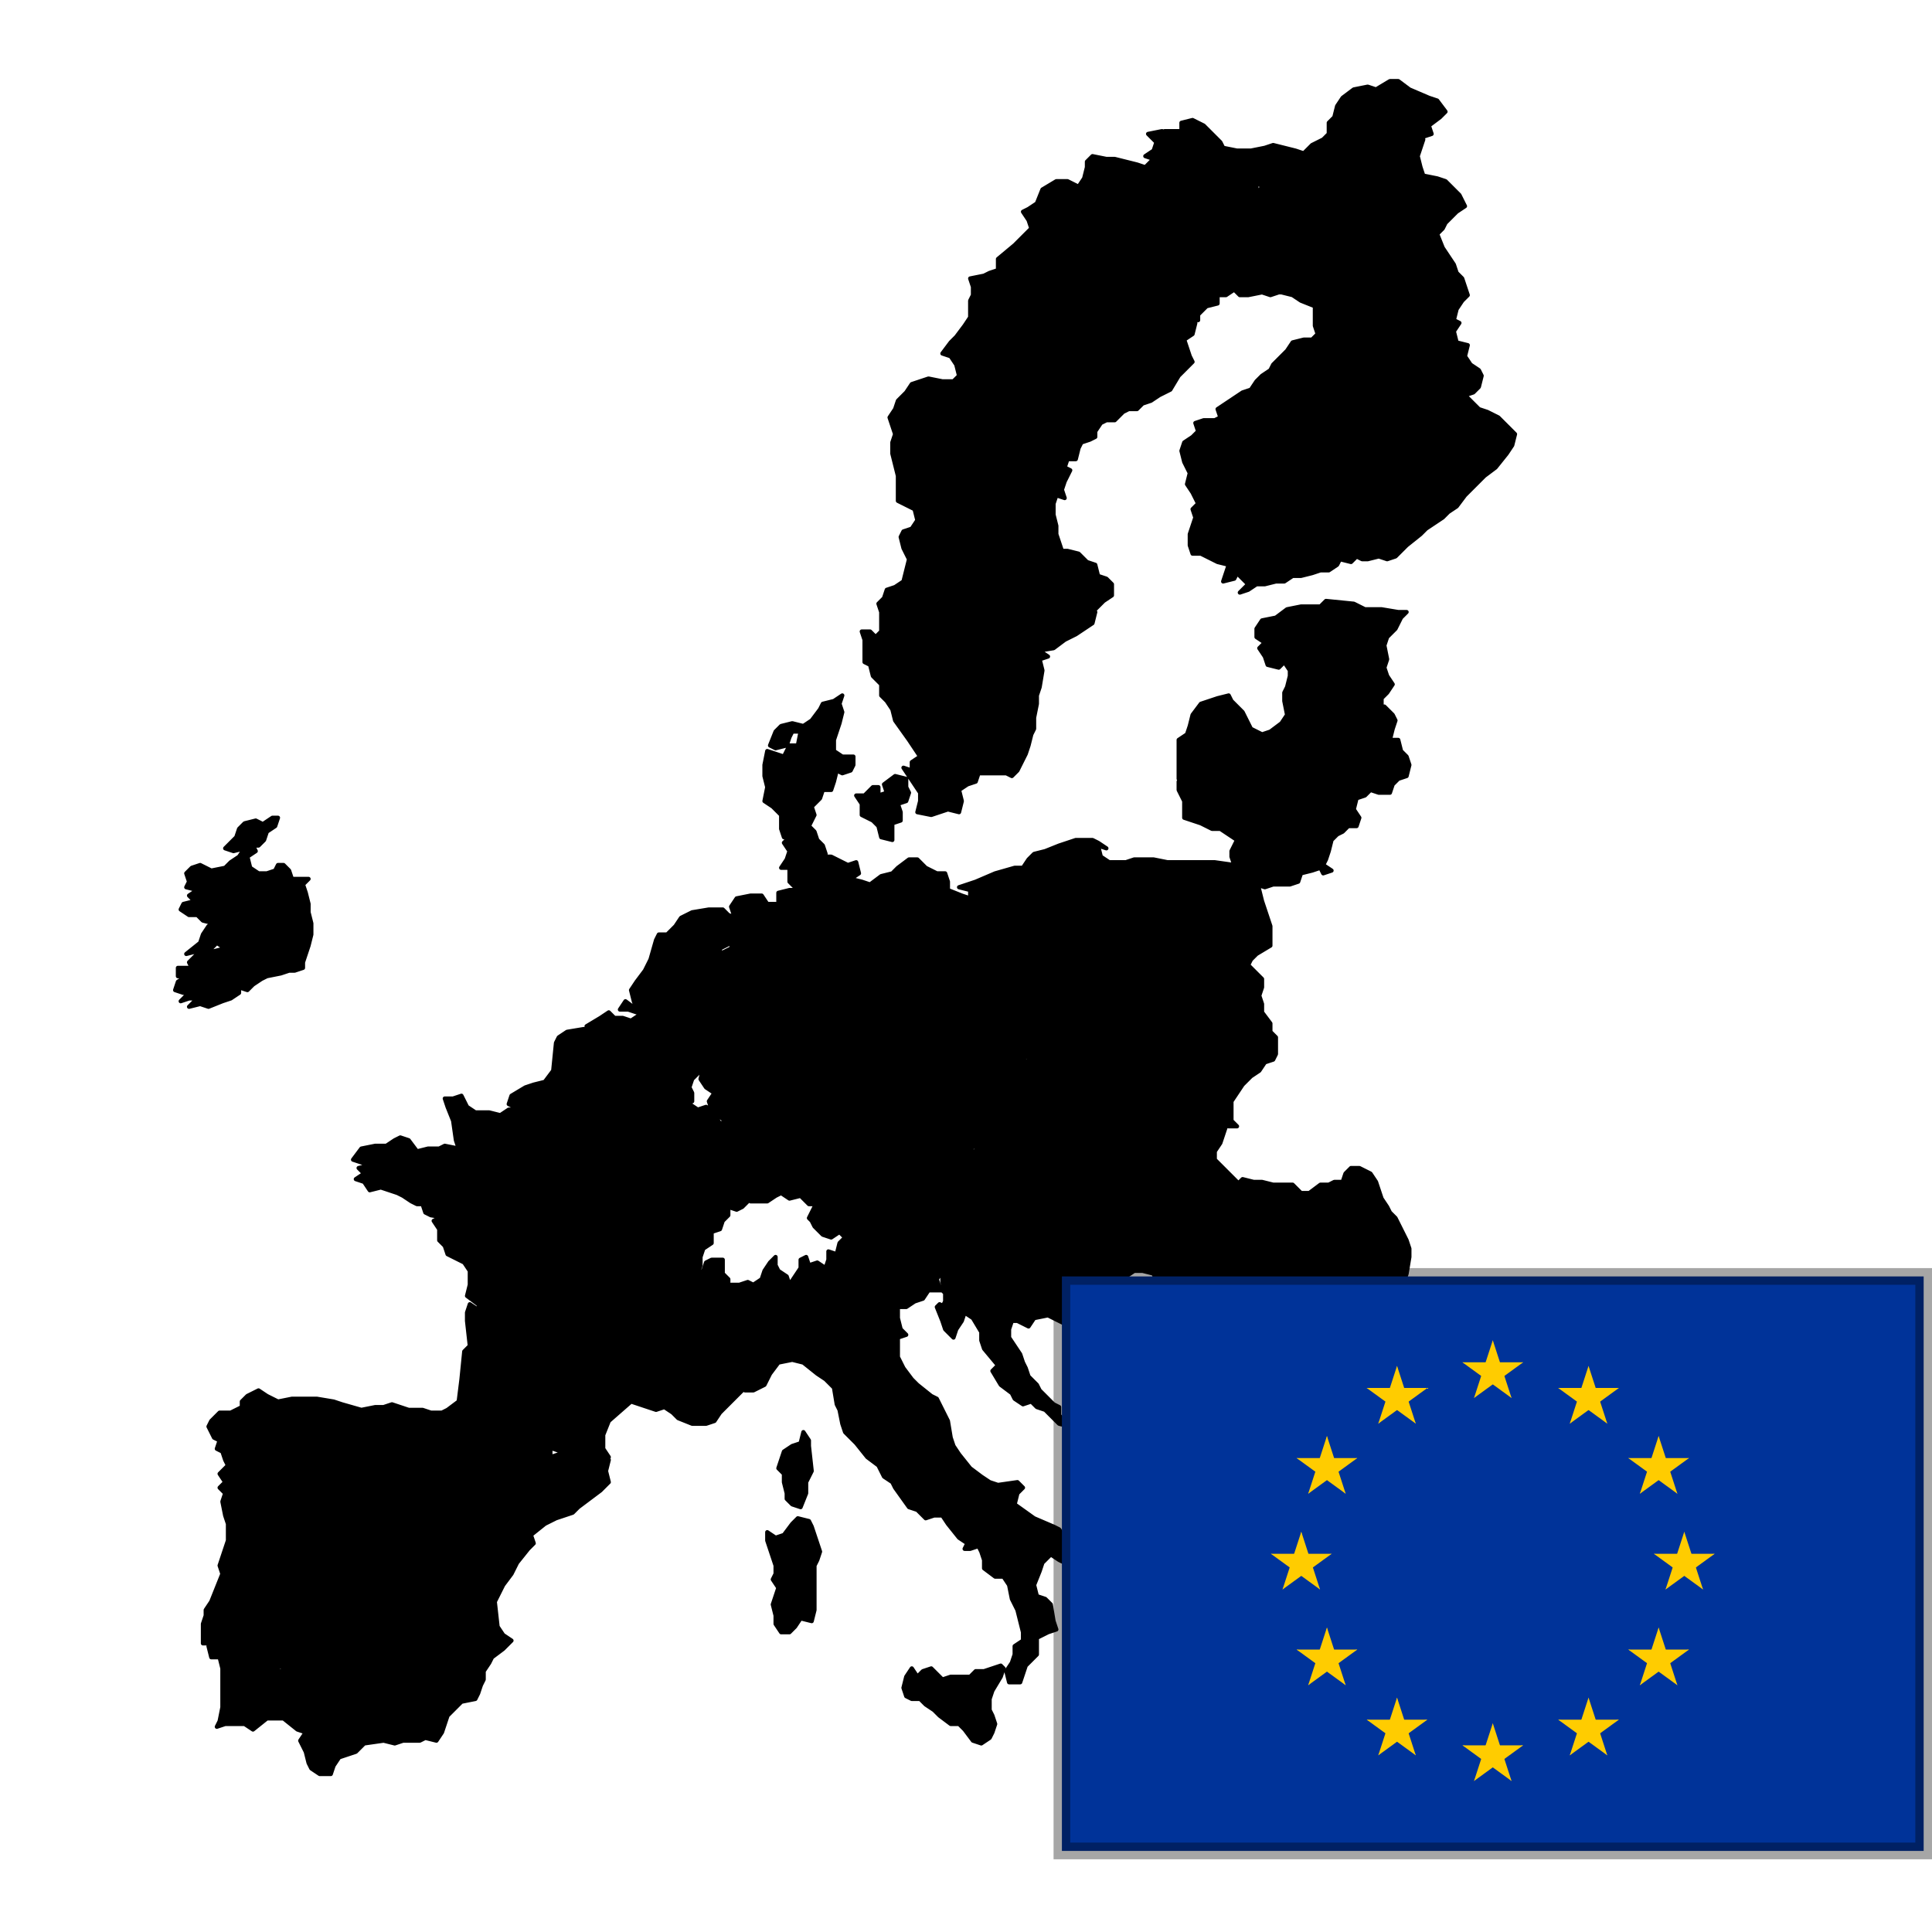
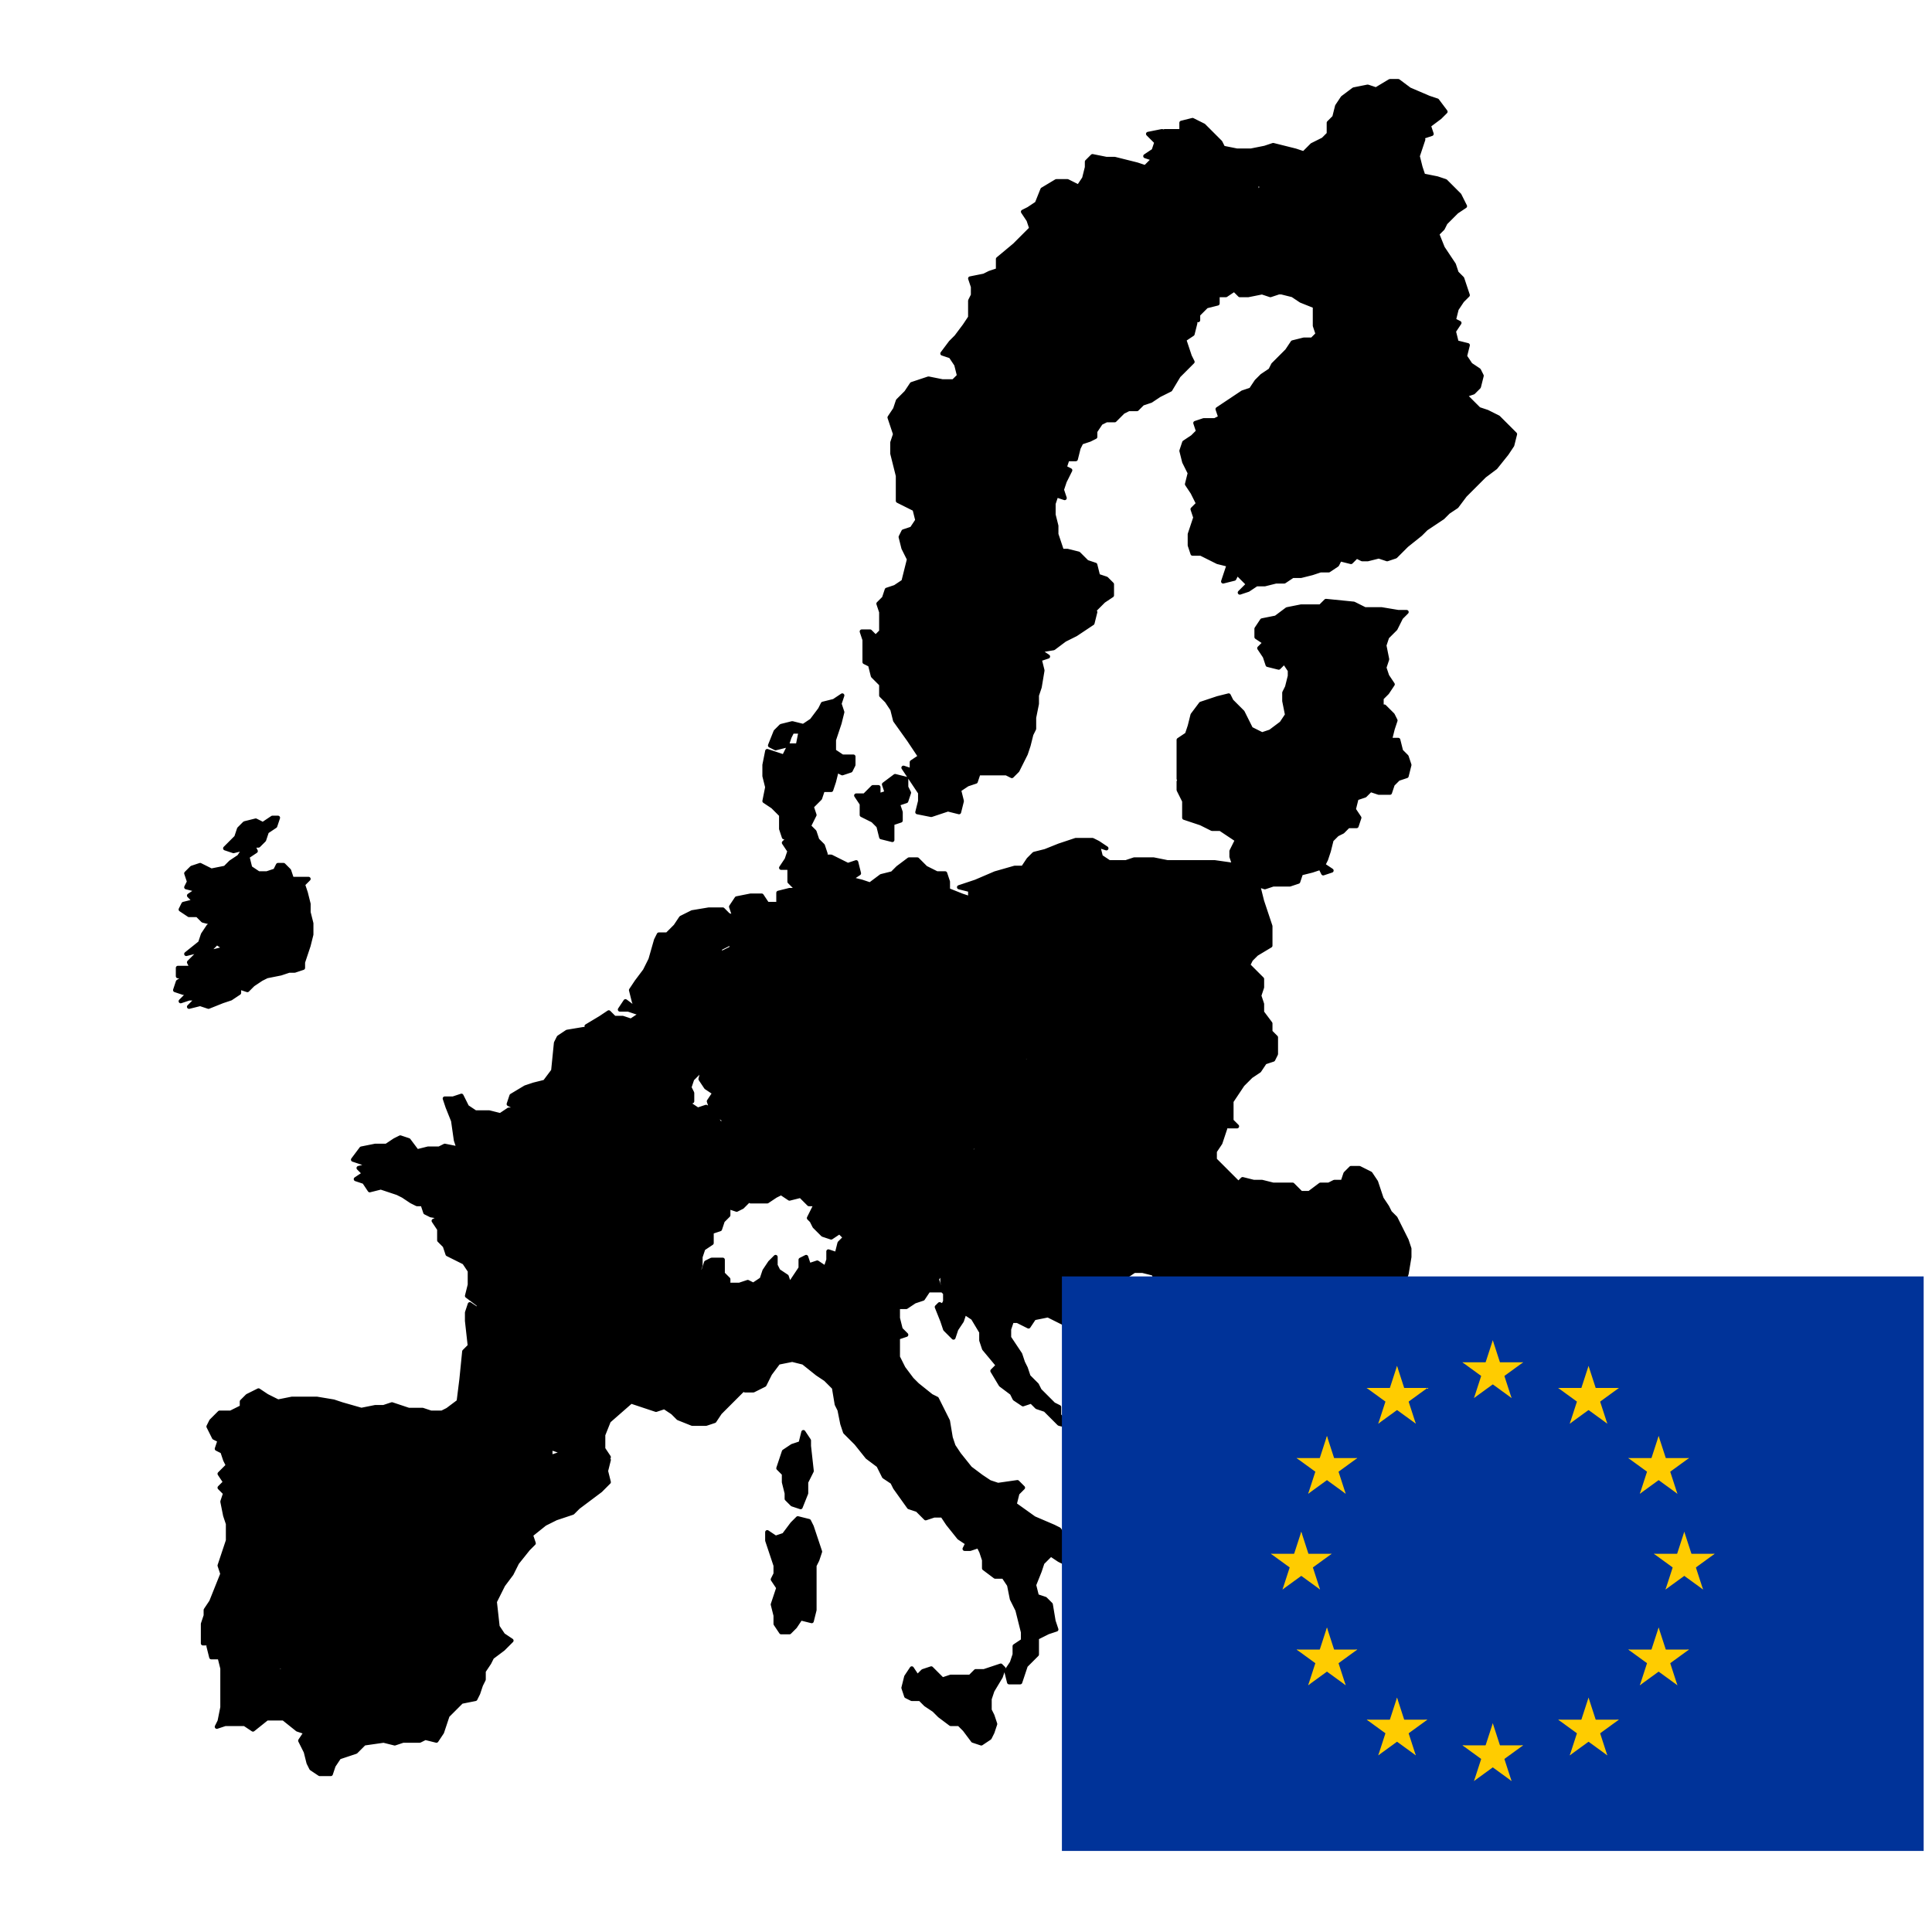
<svg xmlns="http://www.w3.org/2000/svg" xmlns:xlink="http://www.w3.org/1999/xlink" viewBox="-62 -29.17 695 695" fill="currentColor">
  <path stroke="currentColor" stroke-width="1.5" stroke-linejoin="round" d="M251 198L253 200L255 198L255 195L255 191L254 188L256 186L257 183L260 182L263 180L264 176L265 172L263 168L262 164L263 162L266 161L268 158L267 154L265 153L261 151L261 145L261 142L259 134L259 130L260 127L258 121L260 118L261 115L264 112L266 109L269 108L272 107L277 108L281 108L283 106L282 102L280 99L277 98L280 94L282 92L285 88L287 85L287 79L288 77L288 74L287 71L292 70L294 69L297 68L297 64L303 59L307 55L309 53L308 50L306 47L308 46L311 44L313 39L318 36L322 36L326 38L328 35L329 31L329 29L331 27L336 28L339 28L347 30L350 31L353 28L350 27L353 25L354 22L351 19L356 18L360 19L364 22L367 24L369 25L371 27L375 28L382 30L384 31L387 35L390 37L390 39L390 42L390 46L392 47L393 49L392 52L393 55L396 57L395 60L394 64L393 67L395 70L397 73L398 76L395 77L392 76L387 77L384 77L382 75L379 77L376 77L376 80L372 81L369 84L369 86L366 85L368 87L367 91L364 93L365 96L366 99L367 101L365 103L362 106L359 111L355 113L352 115L349 116L347 118L344 118L342 119L339 122L336 122L334 123L332 126L332 128L330 129L327 130L326 132L325 136L322 136L321 139L323 140L321 144L320 147L321 150L318 149L317 152L317 156L318 160L318 163L319 166L320 169L322 169L326 170L329 173L332 174L333 178L336 179L338 181L338 185L335 187L332 190L329 191L327 192L330 192L332 191L331 195L328 197L325 199L321 201L317 204L311 205L308 204L312 205L315 207L312 208L313 212L312 218L311 221L311 224L310 229L310 233L309 235L308 239L307 242L304 248L302 250L300 249L296 249L293 249L290 249L289 252L286 253L283 255L284 259L283 263L279 262L273 264L268 263L269 259L269 256L265 250L263 247L266 248L266 245L269 243L267 240L265 237L260 230L259 226L257 223L255 221L255 217L252 214L251 210L249 209L249 204L249 201L248 198L251 198ZM99 478L101 480L103 481L103 484L106 485L109 486L113 489L116 488L118 490L122 490L126 491L127 489L131 489L134 490L136 492L136 495L139 494L142 495L145 495L149 497L152 495L155 495L157 496L156 500L157 504L154 507L146 513L144 515L138 517L134 519L129 523L130 526L128 528L124 533L122 537L119 541L116 547L117 556L119 559L122 561L119 564L115 567L114 569L112 572L112 575L111 577L110 580L109 582L104 583L101 586L99 588L97 594L95 597L91 596L89 597L86 597L83 597L80 598L76 597L69 598L66 601L63 602L60 603L58 606L57 609L53 609L50 607L49 605L48 601L46 597L48 594L45 593L40 589L37 589L34 589L34 585L33 582L34 580L36 576L38 574L40 571L35 567L36 563L38 560L39 557L37 554L36 551L35 548L33 545L38 545L39 542L40 540L39 536L41 533L41 531L41 528L41 525L40 521L43 517L46 514L48 512L46 509L44 507L43 504L41 504L38 504L36 505L33 506L29 505L26 506L26 503L24 501L21 502L19 504L17 501L20 498L19 496L18 493L16 492L17 489L15 488L13 484L14 482L17 479L21 479L25 477L25 475L27 473L31 471L34 473L38 475L43 474L48 474L52 474L58 475L61 476L68 478L73 477L76 477L79 476L85 478L90 478L93 479L97 479L99 478ZM379 376L378 379L377 382L375 385L375 388L370 389L369 387L366 386L362 386L358 386L354 390L352 392L349 393L347 392L344 393L342 394L338 395L336 397L335 399L333 399L329 400L324 400L321 397L319 396L317 395L315 392L314 389L315 386L316 381L319 380L323 380L325 379L328 377L328 374L331 372L333 369L336 369L338 370L341 368L344 367L345 370L348 372L351 374L352 372L354 371L357 371L360 372L363 370L366 370L369 370L372 371L373 374L379 376ZM310 422L308 422L307 425L304 426L302 427L299 429L300 432L300 434L296 436L296 439L295 441L292 440L289 440L288 438L286 440L283 441L280 441L277 441L278 439L278 436L277 432L277 429L275 427L275 425L277 423L280 422L284 423L287 424L290 422L292 420L295 420L298 420L300 419L304 419L304 416L307 416L308 418L310 422ZM445 441L447 444L451 445L454 444L456 442L460 443L462 445L461 450L460 452L454 454L454 451L453 453L452 456L450 460L450 467L449 471L447 472L443 470L441 467L437 467L432 465L429 465L425 466L422 467L418 469L416 472L410 473L406 472L401 471L396 471L391 470L387 469L384 470L384 467L384 465L381 463L379 460L380 457L379 455L375 457L372 455L369 454L366 452L368 451L366 449L367 447L364 445L362 443L360 442L359 439L359 436L357 434L354 432L353 429L356 428L359 428L362 427L364 424L365 421L367 419L368 416L369 413L372 408L373 404L375 402L377 400L380 400L383 397L385 395L389 396L392 396L396 397L399 397L403 397L406 400L409 400L413 397L416 397L418 396L421 396L422 393L424 391L427 391L431 393L433 396L434 399L435 402L437 405L438 407L440 409L442 413L444 417L445 420L445 423L444 429L443 432L444 434L444 438L445 441ZM19 504L21 502L24 501L26 502L25 505L28 506L31 505L34 506L37 504L41 504L43 504L44 507L46 509L48 511L46 514L43 517L40 520L41 523L41 527L41 530L41 533L39 535L40 538L39 542L38 545L34 545L34 547L36 551L37 554L39 557L38 560L36 562L36 565L38 571L39 574L36 576L34 580L33 582L34 585L34 589L29 593L26 591L22 591L19 591L16 592L17 590L18 585L18 582L18 580L18 577L18 571L17 567L14 567L13 563L16 561L16 559L18 555L15 560L13 562L11 562L11 558L11 555L12 552L12 550L14 547L16 542L18 537L17 534L19 528L20 525L20 522L20 519L19 516L18 511L19 508L17 506ZM392 332L392 335L395 339L395 342L397 344L397 347L397 350L396 352L393 353L391 356L388 358L385 361L383 364L381 367L381 371L381 374L383 376L380 376L376 375L373 373L370 371L366 370L363 370L360 372L357 371L354 371L352 372L351 374L348 374L348 371L345 369L342 368L340 370L338 369L336 367L334 364L333 361L330 361L328 359L325 360L323 358L324 354L321 355L317 353L314 352L315 355L313 357L310 355L308 353L308 350L307 348L305 348L302 347L298 345L296 344L294 342L292 344L292 340L293 337L292 334L289 332L289 329L288 327L289 323L289 320L287 317L288 314L284 310L283 307L285 304L286 301L284 296L284 293L287 294L287 291L283 290L289 288L296 285L303 283L306 283L308 280L310 278L314 277L319 275L325 273L328 273L331 273L333 274L336 276L333 275L334 279L337 281L343 281L346 280L349 280L353 280L358 281L363 281L369 281L375 281L382 282L384 281L387 283L389 284L390 287L392 295L394 301L395 304L395 308L395 311L390 314L388 316L387 318L390 321L392 323L392 326L391 329L392 332ZM189 346L186 346L186 343L187 340L184 338L181 337L178 335L176 334L173 334L170 335L167 335L164 334L161 334L163 331L167 334L166 331L165 327L167 324L170 320L172 316L174 309L175 307L178 307L181 304L183 301L187 299L193 298L198 298L200 300L203 301L203 306L201 310L197 312L197 315L200 316L201 319L199 321L198 324L195 326L192 326L189 327L189 330L191 333L190 338L188 341L189 343L189 346ZM382 282L381 279L381 277L383 273L380 271L377 269L374 269L370 267L367 266L364 265L364 262L364 259L362 255L362 252L365 249L369 246L374 245L377 245L380 245L383 245L386 246L392 246L396 247L400 247L404 245L407 246L409 249L414 250L418 252L420 254L422 257L426 258L425 262L427 265L426 268L423 268L421 270L419 271L417 273L416 277L415 280L414 282L417 284L414 285L413 283L410 284L406 285L405 288L402 289L399 289L396 289L393 290L390 289L390 285L388 284L385 282L383 281ZM426 258L422 257L420 254L418 252L415 250L410 249L407 246L404 245L402 247L398 247L394 246L387 246L384 245L380 245L377 245L374 245L370 246L365 249L362 251L362 247L362 241L362 237L365 235L366 232L367 228L370 224L373 223L376 222L380 221L381 223L385 227L388 233L392 235L395 234L399 231L401 228L400 223L400 220L401 218L405 217L409 215L412 216L414 217L417 219L419 220L422 222L425 224L429 224L433 225L436 225L439 228L440 230L439 233L438 237L441 237L442 241L444 243L445 246L444 250L441 251L439 253L438 256L434 256L431 255L429 257L426 258ZM201 433L204 433L207 432L209 433L212 431L213 428L215 425L217 423L217 426L218 428L221 430L222 433L224 430L226 427L226 424L228 423L229 426L232 425L235 427L236 424L236 421L239 422L240 418L242 416L244 417L247 416L249 414L253 413L255 414L260 412L260 415L262 418L265 420L271 421L275 421L278 422L275 425L274 427L277 428L275 431L276 434L279 437L277 435L272 435L270 438L267 439L264 441L261 441L261 445L262 449L264 451L261 452L261 459L263 463L266 467L268 469L273 473L275 474L277 478L279 482L280 488L281 491L283 494L287 499L291 502L294 504L297 505L304 504L306 506L304 508L303 512L310 517L317 520L319 521L321 524L327 527L331 532L332 535L332 539L331 542L328 540L326 534L321 533L319 532L316 530L313 533L312 536L310 541L311 545L314 546L316 548L317 554L318 557L315 558L311 560L311 566L307 570L306 573L305 576L301 576L300 572L302 569L303 566L303 563L306 561L306 558L305 554L304 550L302 546L301 541L299 538L296 538L292 535L292 532L291 529L290 527L287 528L285 528L286 526L283 524L279 519L277 516L274 516L271 517L268 514L265 513L260 506L259 504L256 502L254 498L250 495L246 490L244 488L242 486L241 483L240 478L239 476L238 470L235 467L232 465L227 461L223 460L218 461L215 465L213 469L209 471L206 471L206 469L208 467L205 465L202 464L200 462L199 460L200 456L200 452L197 451L196 448L199 447L201 445L202 442L201 440L199 437L198 435L201 433ZM299 571L298 574L295 579L294 582L294 586L295 588L296 591L295 594L294 596L291 598L288 597L285 593L283 591L280 591L276 588L274 586L271 584L269 582L266 582L264 581L263 578L264 574L266 571L268 574L270 572L273 571L275 573L277 575L280 574L284 574L287 574L289 572L292 572L295 571L298 570ZM231 523L233 529L232 532L231 534L231 537L231 540L231 550L230 554L226 553L224 556L222 558L219 558L217 555L217 552L216 548L217 545L218 542L216 539L217 537L217 534L216 531L215 528L214 525L214 522L217 524L220 523L223 519L225 517L229 518L230 520L231 523ZM37 268L34 270L33 273L31 275L29 275L30 277L27 279L28 283L31 285L34 285L37 284L38 282L40 282L42 284L43 287L46 287L49 287L47 289L48 292L49 296L49 299L50 303L50 307L49 311L48 314L47 317L47 319L44 320L42 320L39 321L34 322L32 323L29 325L27 327L24 326L24 328L21 330L18 331L13 333L10 332L6 333L8 331L10 330L6 330L3 331L5 329L7 327L4 328L1 327L2 324L5 322L2 322L2 319L5 319L7 319L6 317L9 314L12 313L15 313L19 312L16 310L14 312L11 313L9 313L5 314L10 310L11 307L13 304L15 303L11 302L9 300L6 300L3 298L4 296L8 295L6 293L9 291L5 290L6 288L5 285L7 283L10 282L12 283L14 284L19 283L21 281L24 279L26 276L22 277L19 276L21 274L23 272L24 269L26 267L30 266L32 267L32 270L33 267L36 265L38 265L37 268ZM375 388L377 390L379 392L381 394L383 396L381 399L378 400L375 402L373 404L373 407L371 411L369 413L367 417L366 420L365 423L364 425L360 427L358 429L353 429L349 428L346 428L343 430L341 432L338 433L335 433L333 435L330 436L327 435L324 434L322 432L319 431L317 429L315 427L313 424L310 422L308 420L308 417L305 416L307 414L309 413L309 409L309 407L311 405L311 402L309 402L312 400L314 401L316 399L317 396L319 396L321 397L324 400L329 400L333 399L335 399L336 397L338 395L342 394L344 393L347 392L349 393L352 392L354 390L356 387L360 386L364 386L367 386L369 388L374 388ZM395 619L397 618L398 620L400 622L403 621L408 621L411 622L414 623L416 625L420 625L423 623L422 626L421 628L417 628L415 628L410 629L405 630L404 627L402 626L396 625L393 624L391 621L392 618L395 619ZM423 508L425 510L426 512L426 515L423 517L423 519L423 522L421 524L418 524L413 523L411 522L408 522L405 523L403 522L399 525L396 525L393 527L395 529L395 532L399 533L400 536L398 534L395 532L393 534L395 536L396 538L392 535L390 534L390 537L392 540L389 539L388 535L386 533L383 532L384 528L380 530L380 534L380 537L383 542L384 546L386 548L387 550L388 554L386 554L385 551L383 554L384 556L382 559L380 559L382 560L385 561L388 563L389 565L393 568L396 570L396 572L397 576L397 579L393 577L391 575L387 575L386 578L387 582L389 583L388 586L385 584L382 582L382 586L385 592L385 595L385 599L387 603L383 598L380 597L379 600L378 598L376 595L374 592L372 595L372 597L370 595L368 591L370 587L368 583L366 581L365 579L363 577L365 574L366 571L369 572L371 569L376 571L380 573L382 575L386 573L385 571L382 570L380 569L378 567L376 568L373 567L370 568L367 569L366 566L364 569L362 566L362 563L360 561L359 558L363 559L363 556L359 557L357 554L354 551L352 547L350 544L353 545L354 543L354 540L355 538L358 536L358 534L359 531L362 529L362 526L363 524L365 523L368 523L371 522L372 519L375 518L378 519L382 518L382 515L385 515L387 514L391 514L393 514L396 513L399 511L402 511L404 513L408 514L411 517L414 516L417 515L420 515L421 512L420 509L423 508ZM229 404L226 401L222 402L219 400L217 401L214 403L211 403L208 403L206 401L207 397L207 394L208 390L210 386L211 383L213 380L212 377L207 376L205 375L202 375L199 374L196 372L194 370L193 367L195 364L192 362L190 359L191 355L193 354L192 351L191 348L189 346L189 343L187 342L190 339L191 335L190 332L188 328L190 326L193 327L197 325L197 323L200 320L201 317L198 316L197 314L201 312L202 308L203 303L202 300L201 297L203 294L208 293L212 293L214 296L217 296L218 299L218 296L218 292L222 291L226 291L230 295L227 290L224 290L222 288L222 283L219 283L221 280L222 277L220 274L222 272L226 273L229 273L232 273L234 275L235 278L233 279L237 279L239 280L243 282L246 281L247 285L244 287L248 288L251 289L255 286L259 285L261 283L265 280L268 280L271 283L275 285L278 285L279 288L279 291L284 293L284 296L286 301L285 304L283 306L284 310L287 312L288 316L288 319L289 322L289 325L288 328L290 330L291 333L293 337L292 340L290 344L288 343L285 341L283 344L281 345L278 347L275 349L272 349L270 351L267 352L264 353L262 355L260 354L260 357L262 360L264 362L262 364L264 367L266 370L269 372L271 375L273 376L276 378L278 381L279 384L275 385L274 388L272 390L268 392L267 394L269 397L268 400L270 403L267 404L266 401L263 401L260 401L255 403L252 404L249 406L246 406L245 404L243 404L240 404L239 407L237 408L236 406L233 404L230 404ZM229 489L229 491L230 500L228 504L228 508L226 513L223 512L221 510L221 508L220 504L220 501L218 499L219 496L220 493L223 491L226 490L227 486L229 489ZM207 403L205 405L203 406L200 405L200 408L198 410L197 413L194 414L194 418L191 420L190 423L190 426L189 429L191 428L192 425L194 424L198 424L198 426L198 429L200 431L200 434L198 436L200 439L202 442L201 445L199 447L196 448L197 451L200 452L201 454L199 457L199 460L202 464L205 465L207 464L207 468L206 470L203 473L199 477L197 479L195 482L192 483L189 483L187 483L182 481L180 479L177 477L174 478L171 477L168 476L165 475L157 482L155 487L155 492L157 495L154 495L151 496L147 496L144 496L141 495L140 493L137 492L135 490L131 489L129 488L127 490L124 490L119 491L117 489L114 489L111 487L106 485L104 485L103 482L101 480L99 478L103 475L104 467L105 457L107 455L106 446L106 443L107 440L110 442L112 448L111 442L110 440L106 437L107 433L107 428L105 425L99 422L98 419L96 417L96 413L94 410L96 409L99 409L93 408L91 407L90 404L88 404L86 403L83 401L81 400L75 398L71 399L69 396L66 395L69 393L67 391L71 390L68 389L65 388L68 384L73 383L77 383L80 381L82 380L85 381L88 385L92 384L96 384L98 383L103 384L102 381L101 374L99 369L98 366L101 366L104 365L106 369L109 371L114 371L118 372L121 370L125 370L121 368L122 365L127 362L130 361L134 360L137 356L138 346L139 344L142 342L148 341L150 343L150 345L152 347L156 346L157 348L158 351L161 351L162 354L165 354L168 355L168 358L170 361L173 360L175 357L175 360L176 363L179 365L181 366L183 368L186 368L189 370L192 369L194 370L195 372L197 375L200 374L203 376L206 375L210 377L213 378L211 383L210 386L208 390L207 394L207 397L206 401ZM398 76L397 73L395 70L393 68L393 65L395 63L396 59L395 56L392 54L392 51L393 47L390 47L391 44L390 41L392 38L389 35L386 32L383 30L377 29L373 28L370 26L367 25L365 23L361 21L357 18L360 18L363 18L363 15L367 14L371 16L373 18L377 22L378 24L383 25L386 25L388 25L393 24L396 23L400 24L404 25L407 26L410 23L412 22L414 21L416 19L416 15L418 13L419 9L421 6L425 3L430 2L433 3L438 0L441 0L445 3L452 6L455 7L458 11L456 13L452 16L453 19L450 20L447 21L450 21L448 27L449 31L450 34L455 35L458 36L460 38L463 41L465 45L462 47L460 49L458 51L457 53L455 55L457 60L459 63L461 66L462 69L464 71L466 77L464 79L462 82L461 86L463 87L461 90L462 94L466 95L465 99L467 102L470 104L471 106L470 110L468 112L465 113L470 118L473 119L477 121L479 123L481 125L483 127L482 131L480 134L476 139L472 142L469 145L465 149L462 153L459 155L457 157L454 159L451 161L449 163L444 167L440 171L437 172L434 171L430 172L428 172L426 171L424 173L420 172L419 174L416 176L413 176L410 177L406 178L403 178L400 180L397 180L393 181L390 181L387 183L384 184L387 181L385 179L383 177L382 179L378 180L379 177L380 174L376 173L372 171L370 170L367 170L366 167L366 163L367 160L368 157L367 154L369 152L367 148L365 145L366 141L364 137L363 133L364 130L367 128L369 126L368 123L371 122L375 122L377 121L376 118L379 116L382 114L385 112L388 111L390 108L392 106L395 104L396 102L399 99L401 97L403 94L407 93L410 93L412 91L411 88L411 84L411 81L406 79L403 77L399 76ZM435 225L431 224L425 225L423 223L420 220L417 219L414 217L412 216L409 215L407 216L401 218L402 214L402 212L400 209L398 211L394 210L393 207L391 204L393 202L390 200L390 197L392 194L397 193L401 190L406 189L413 189L415 187L425 188L429 190L435 190L441 191L444 191L442 193L440 197L437 200L436 203L437 208L436 211L437 214L439 217L437 220L435 222L435 225ZM265 256L264 259L261 260L262 263L262 266L259 267L259 270L259 273L255 272L254 268L252 266L248 264L248 260L246 257L249 257L252 254L254 254L254 257L257 256L256 253L260 250L264 251L264 254ZM232 273L229 273L226 273L222 272L220 272L219 269L219 264L216 261L213 259L214 254L213 250L213 246L214 241L217 242L220 243L222 239L225 239L226 234L223 234L222 236L221 239L217 240L215 239L217 234L219 232L223 231L227 232L230 230L233 226L234 224L238 223L241 221L240 224L241 227L240 231L239 234L238 237L238 241L241 243L245 243L245 246L244 248L241 249L239 248L238 252L237 255L234 255L233 258L230 261L231 264L229 268L231 270L232 273ZM337 368L334 369L332 371L329 373L328 375L326 377L324 380L321 381L318 380L315 383L313 383L310 381L307 382L302 380L299 380L297 378L294 379L292 381L289 383L287 384L283 385L281 383L278 381L276 378L273 376L271 375L269 372L266 370L264 367L263 365L264 362L262 360L260 358L259 355L261 356L263 353L266 352L269 352L272 350L273 349L276 347L280 346L282 345L285 344L284 341L287 342L288 344L291 344L292 342L296 342L297 345L300 346L303 348L307 348L308 350L306 352L310 355L311 357L314 356L315 353L317 353L320 355L323 355L322 357L325 360L327 359L330 361L333 361L334 364L336 367ZM276 440L280 442L282 441L285 441L287 439L289 440L292 440L295 441L296 439L296 436L300 434L300 432L299 429L302 427L304 426L307 425L308 422L310 422L313 424L315 427L317 429L319 431L322 432L324 434L327 435L330 436L333 435L335 433L337 433L337 436L338 438L339 441L340 443L342 444L340 446L340 450L338 452L336 450L333 448L330 447L327 447L324 446L321 447L319 446L315 444L310 445L308 448L304 446L302 446L301 449L301 452L303 455L305 458L306 461L307 463L308 466L311 469L312 471L314 473L317 476L319 477L319 480L323 484L319 483L317 481L314 478L311 477L309 475L306 476L303 474L302 472L298 469L295 464L297 462L292 456L291 453L291 450L288 445L285 443L284 446L282 449L281 452L278 449L277 446L275 441ZM442 504L439 504L436 504L434 502L431 502L428 503L426 504L423 507L420 508L421 512L420 515L417 515L414 516L411 517L408 514L405 515L403 513L401 512L397 511L393 514L391 514L387 514L385 515L384 510L385 507L383 503L380 501L377 497L379 495L378 492L378 489L381 487L383 485L384 483L383 480L380 477L379 474L378 472L378 468L380 466L381 463L384 465L384 467L384 470L387 469L391 470L396 471L399 471L406 472L410 473L413 473L417 471L422 467L425 466L429 465L432 464L436 467L439 467L442 469L445 471L449 472L449 476L446 477L443 480L441 485L441 490L436 495L439 497L440 499L442 502ZM168 335L171 333L174 333L177 334L180 337L183 337L186 339L186 342L185 345L188 346L190 347L191 350L193 352L191 355L189 357L187 359L186 362L187 364L187 367L184 368L181 366L179 365L177 363L175 360L176 357L174 359L170 361L168 360L168 357L166 354L163 353L161 351L158 351L157 348L156 346L153 347L150 345L150 343L149 340L154 337L157 335L159 337L162 337L165 338L168 336ZM229 409L231 405L233 404L235 405L237 407L240 406L243 404L245 404L246 406L249 406L252 404L255 403L260 402L263 401L266 401L267 404L270 405L270 402L269 399L268 396L267 393L270 391L273 390L275 385L277 386L279 383L282 385L285 385L289 385L290 382L292 378L295 378L299 380L302 380L305 382L308 382L311 381L314 383L315 385L314 388L315 392L317 395L316 398L316 401L314 401L311 400L311 402L311 405L309 407L309 409L310 412L307 414L305 416L304 419L301 419L299 420L295 420L293 420L290 422L288 424L284 423L281 423L278 422L275 421L271 421L267 420L263 419L261 416L259 414L255 414L253 413L249 414L247 416L244 417L242 416L240 414L237 416L234 415L231 412L230 410Z" />
  <g transform="translate(320.0,430.0) scale(0.382716)">
    <defs>
      <g id="eu-mf-s">
        <g id="eu-mf-c">
          <path id="eu-mf-t" d="M0,0v1h0.5z" transform="translate(0,-1)rotate(18)" />
          <use xlink:href="#eu-mf-t" transform="scale(-1,1)" />
        </g>
        <g id="eu-mf-a">
          <use xlink:href="#eu-mf-c" transform="rotate(72)" />
          <use xlink:href="#eu-mf-c" transform="rotate(144)" />
        </g>
        <use xlink:href="#eu-mf-a" transform="scale(-1,1)" />
      </g>
    </defs>
    <rect fill="#039" width="810" height="540" />
    <g fill="#fc0" transform="scale(30)translate(13.5,9)">
      <use xlink:href="#eu-mf-s" y="-6" />
      <use xlink:href="#eu-mf-s" y="6" />
      <g id="eu-mf-l">
        <use xlink:href="#eu-mf-s" x="-6" />
        <use xlink:href="#eu-mf-s" transform="rotate(150)translate(0,6)rotate(66)" />
        <use xlink:href="#eu-mf-s" transform="rotate(120)translate(0,6)rotate(24)" />
        <use xlink:href="#eu-mf-s" transform="rotate(60)translate(0,6)rotate(12)" />
        <use xlink:href="#eu-mf-s" transform="rotate(30)translate(0,6)rotate(42)" />
      </g>
      <use xlink:href="#eu-mf-l" transform="scale(-1,1)" />
    </g>
  </g>
-   <rect x="320.0" y="430.0" width="310.0" height="206.67" fill="none" stroke="currentColor" stroke-opacity="0.35" stroke-width="6" />
</svg>
